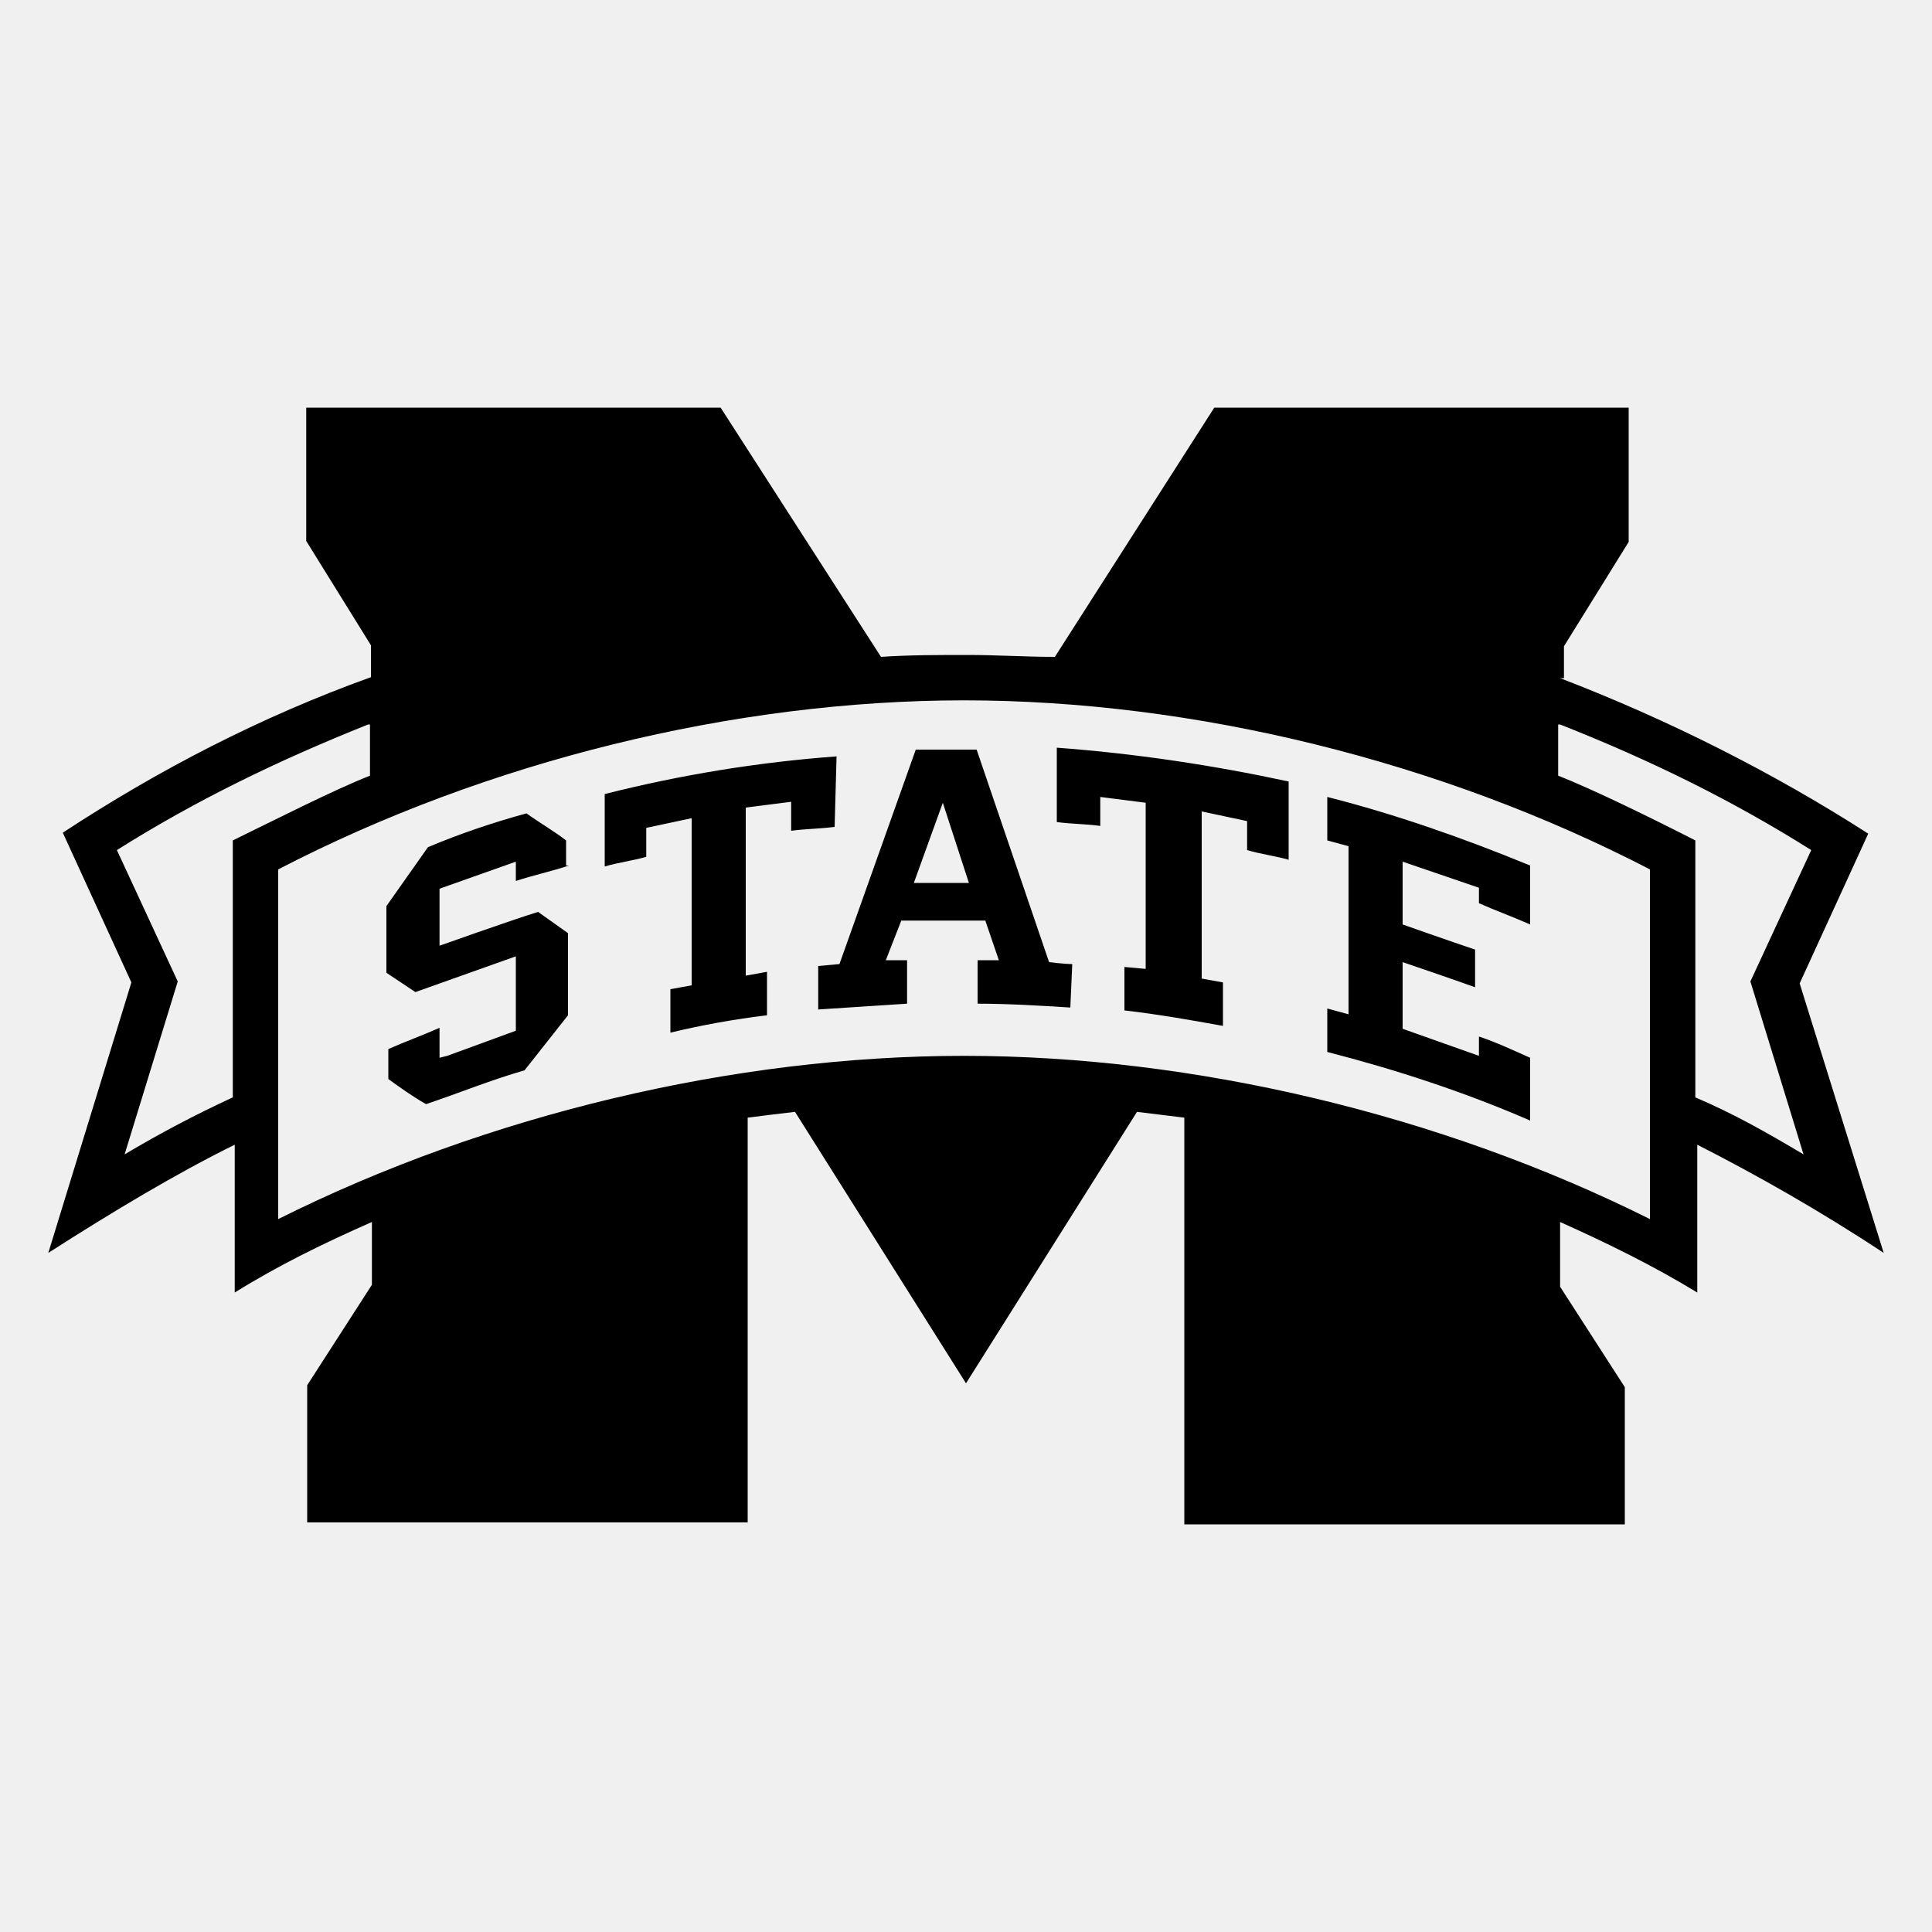
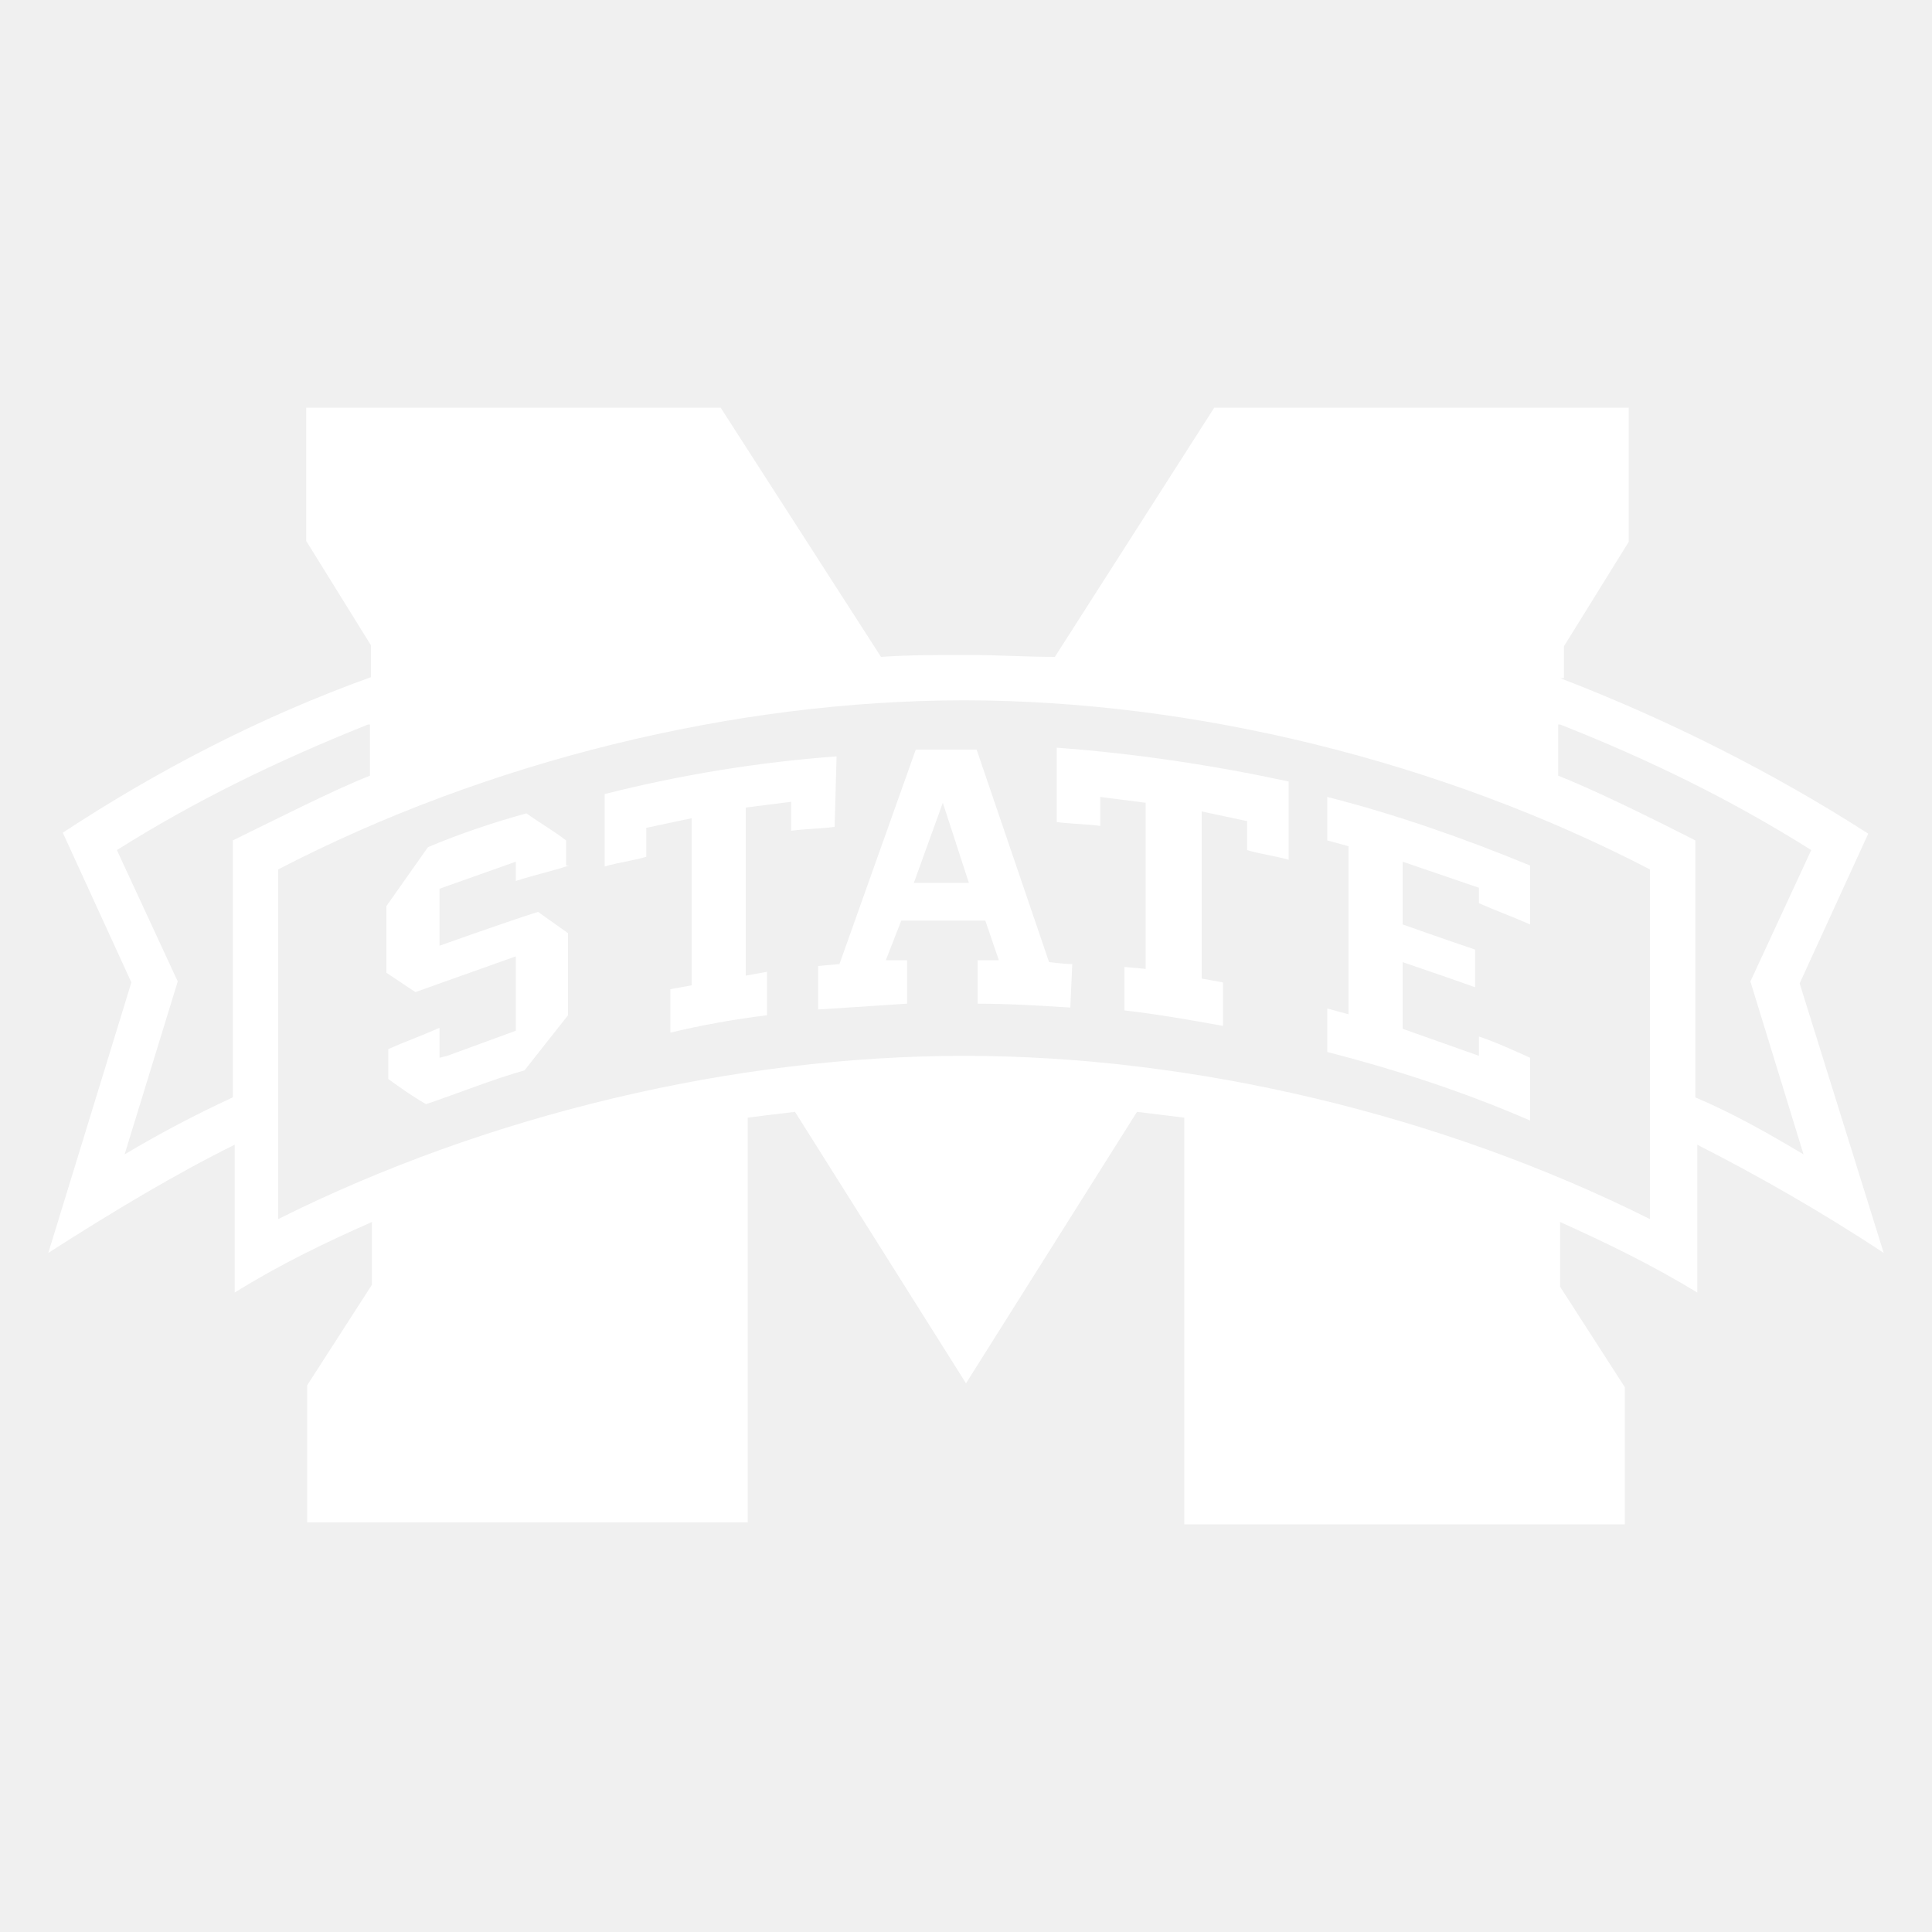
- <svg xmlns="http://www.w3.org/2000/svg" width="200" height="200" viewBox="0 0 200 200" class="currentColor">
+ <svg xmlns="http://www.w3.org/2000/svg" width="200" height="200" viewBox="0 0 200 200" fill="white">
  <path d="M186.3,101.8l7.1-15.5c-9.8-6.3-20.7-11.8-31.9-16.1h0.4v-3.3l6.7-10.8V42.2h-42.9l-16.5,25.8c-3,0-6.1-0.2-9-0.2  c-3,0-6.1,0-9,0.2L74.6,42.2H31.7v13.8l6.7,10.8v3.3c-11.4,4.1-22,9.6-31.9,16.1l7.1,15.5L5,129.7c6.7-4.3,13.4-8.3,19.3-11.2v15.3  c4.5-2.8,9.2-5.1,14.2-7.3v6.5l-6.7,10.4v14.2h45.6v-41.9c1.6-0.2,3.1-0.4,4.9-0.6l17.7,28.1l17.7-28.1c1.6,0.2,3.3,0.4,4.9,0.6  v42.1h45.6v-14.2l-6.7-10.4v-6.7c4.9,2.2,9.6,4.5,14.2,7.3v-15.3c6.1,3.1,12.8,6.9,19.3,11.2L186.3,101.8z M24.1,87v26.6  c-3.9,1.8-7.5,3.7-11.2,5.9l5.5-17.9L12.1,88c8.1-5.1,16.5-9.2,26-13h0.2v5.3C34.7,81.7,28.4,84.9,24.1,87z M170.8,126.2  c-21.6-10.8-47.2-16.9-71-16.9c-23.8,0-49.4,6.1-71,16.9V90c21.6-11.2,47.2-17.5,71-17.5c23.8,0,49.4,6.3,71,17.5V126.2z   M175.5,113.6V87c-4.3-2.2-10.6-5.3-14.2-6.7V75h0.2c9.4,3.7,17.9,7.9,26,13l-6.3,13.6l5.5,17.9C183,117.3,179.5,115.3,175.5,113.6z   M86.4,85.6c-1.6,0.2-3,0.2-4.5,0.4v-3l-4.7,0.6V101l2.2-0.4v4.5c-3.3,0.4-6.7,1-10,1.8v-4.5l2.2-0.4V84.7l-4.7,1v3  c-1.4,0.4-3,0.6-4.3,1v-7.5c7.9-2,15.9-3.3,24-3.9L86.4,85.6L86.4,85.6z M58.9,89.6c-1.8,0.6-3.7,1-5.5,1.6v-2l-7.9,2.8v5.9  c0,0,7.3-2.6,10.2-3.5l3.1,2.2v8.5l-4.5,5.7c-3.5,1-6.9,2.4-10.2,3.5c-1.4-0.8-2.8-1.8-3.9-2.6v-3.1c1.8-0.8,3.5-1.4,5.3-2.2v3.1  l0.8-0.2c2.2-0.8,7.1-2.6,7.1-2.6V99c0,0-7.3,2.6-10.4,3.7l-3-2v-6.9l4.3-6.1c3.3-1.4,6.9-2.6,10.2-3.5c1.4,1,2.8,1.8,4.1,2.8v2.6  H58.9z M133.4,89c-1.4-0.4-3-0.6-4.3-1v-3l-4.7-1v17.3l2.2,0.4v4.5c-3.3-0.6-6.7-1.2-10.2-1.6v-4.5l2.2,0.2V83.1l-4.7-0.6v3  c-1.4-0.2-3-0.2-4.5-0.4v-7.7c8.1,0.6,16.1,1.8,24,3.5V89H133.4z M145.2,89.2v6.5c0,0,5.1,1.8,7.5,2.6v3.9c-2.2-0.8-7.5-2.6-7.5-2.6  v6.9l7.9,2.8v-2c1.8,0.6,3.5,1.4,5.3,2.2v6.5c-6.9-3-14-5.3-21-7.1v-4.5l2.2,0.6V87.6l-2.2-0.6v-4.5c7.1,1.8,14.2,4.3,21,7.1v6.1  c-1.8-0.8-3.5-1.4-5.3-2.2v-1.6L145.2,89.2z M97.6,83.1l-3,8.3h5.7L97.6,83.1z M110.8,104.3c-3.1-0.2-6.5-0.4-9.6-0.4v-4.5h2.2  l-1.4-4.1h-8.7l-1.6,4.1h2.2v4.5c-3.1,0.2-6.1,0.4-9.2,0.6V100l2.2-0.2l7.9-22.2c2,0,4.1,0,6.3,0l7.5,22c0,0,1.6,0.2,2.4,0.2  L110.8,104.3L110.8,104.3z" />
</svg>
